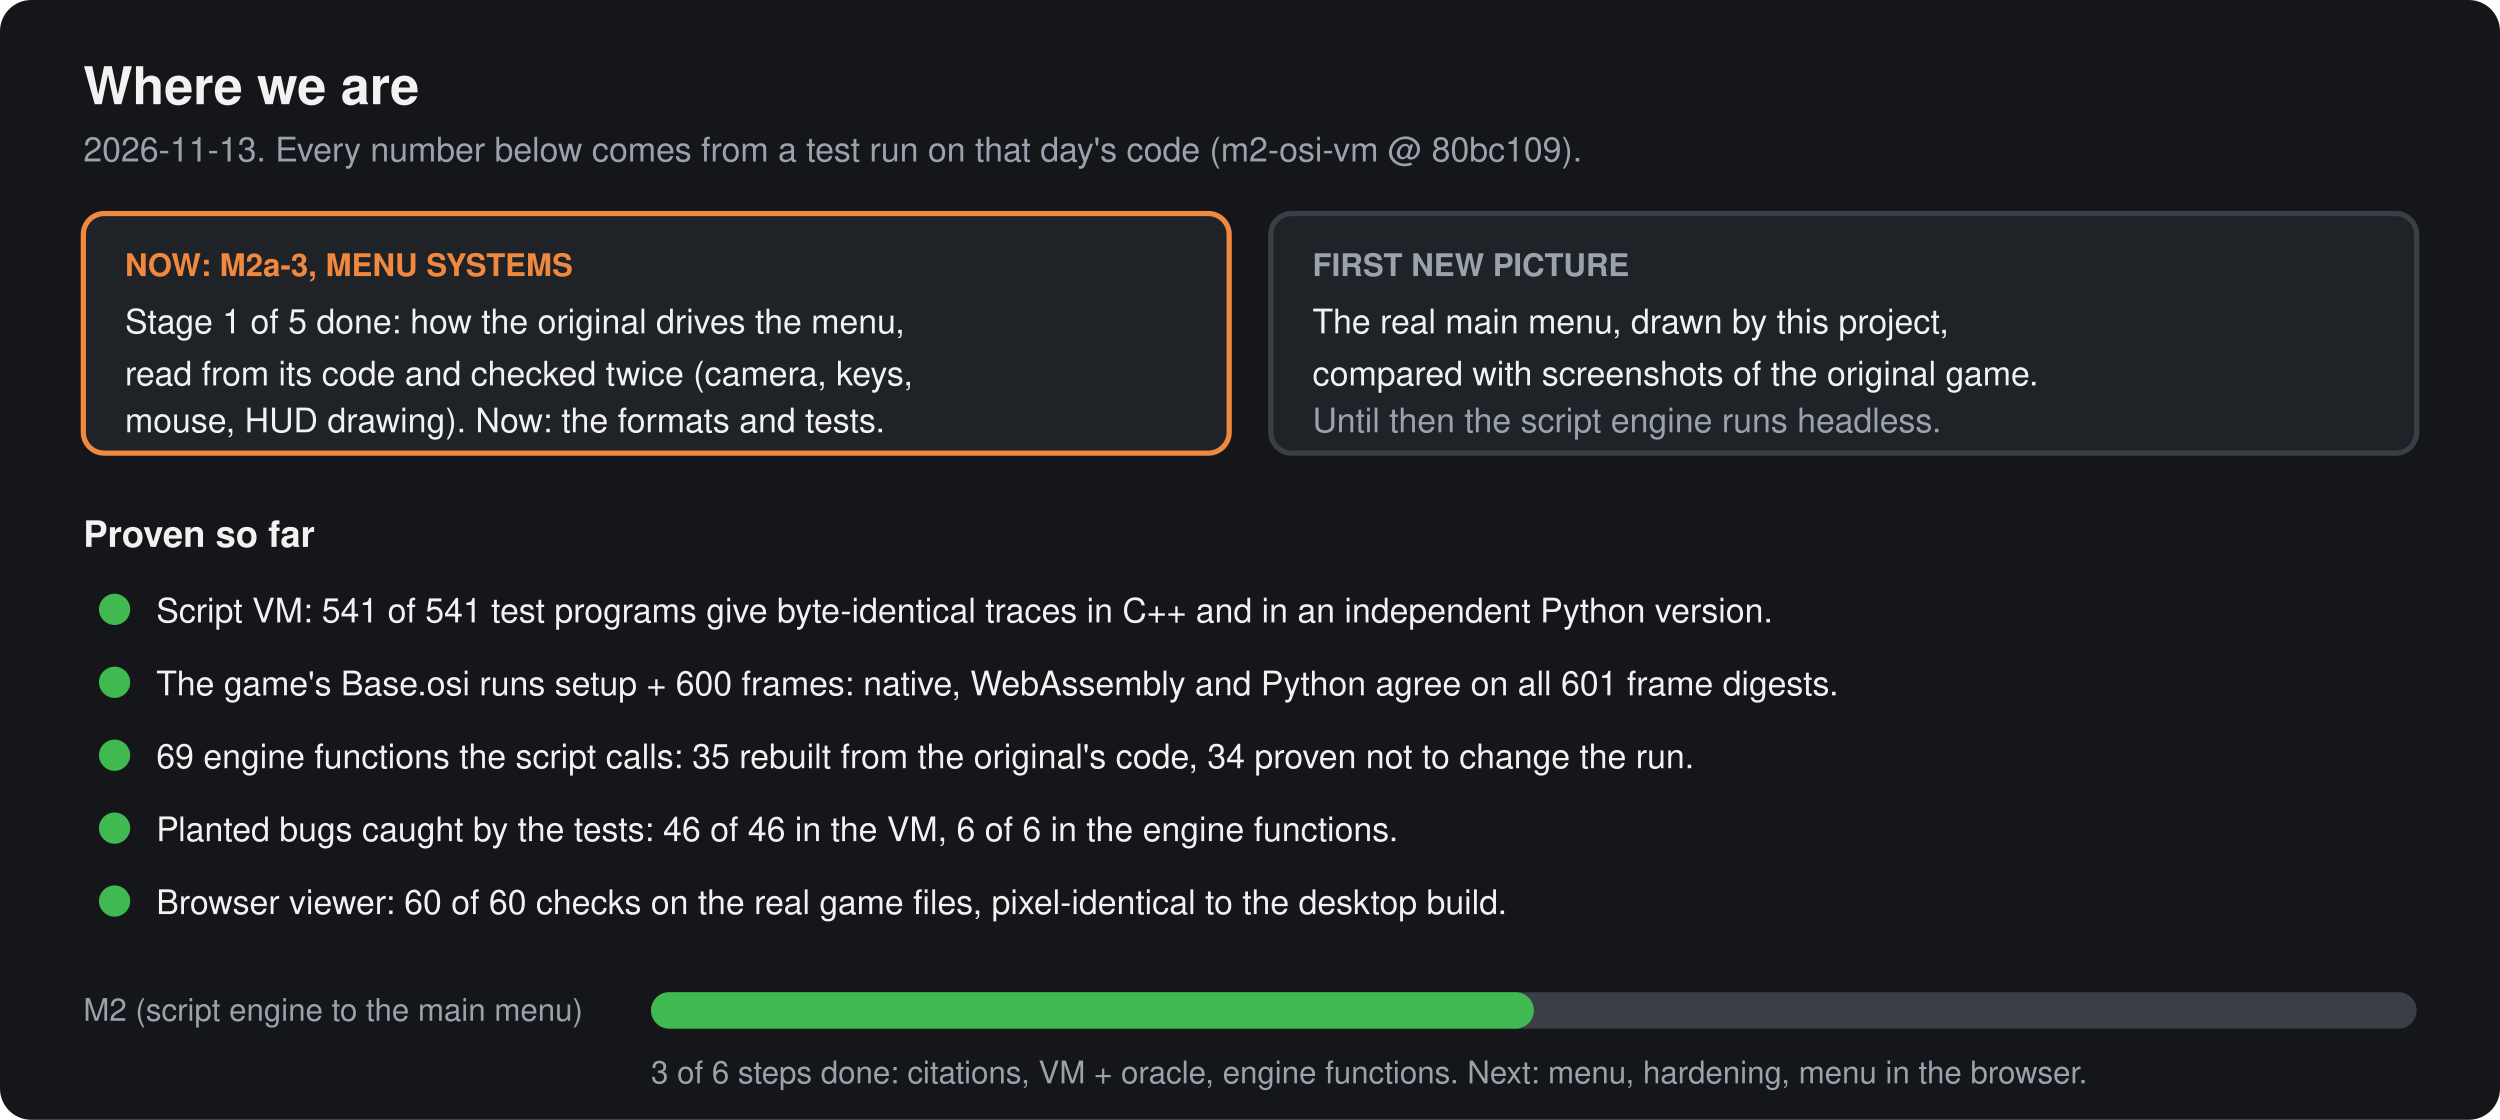
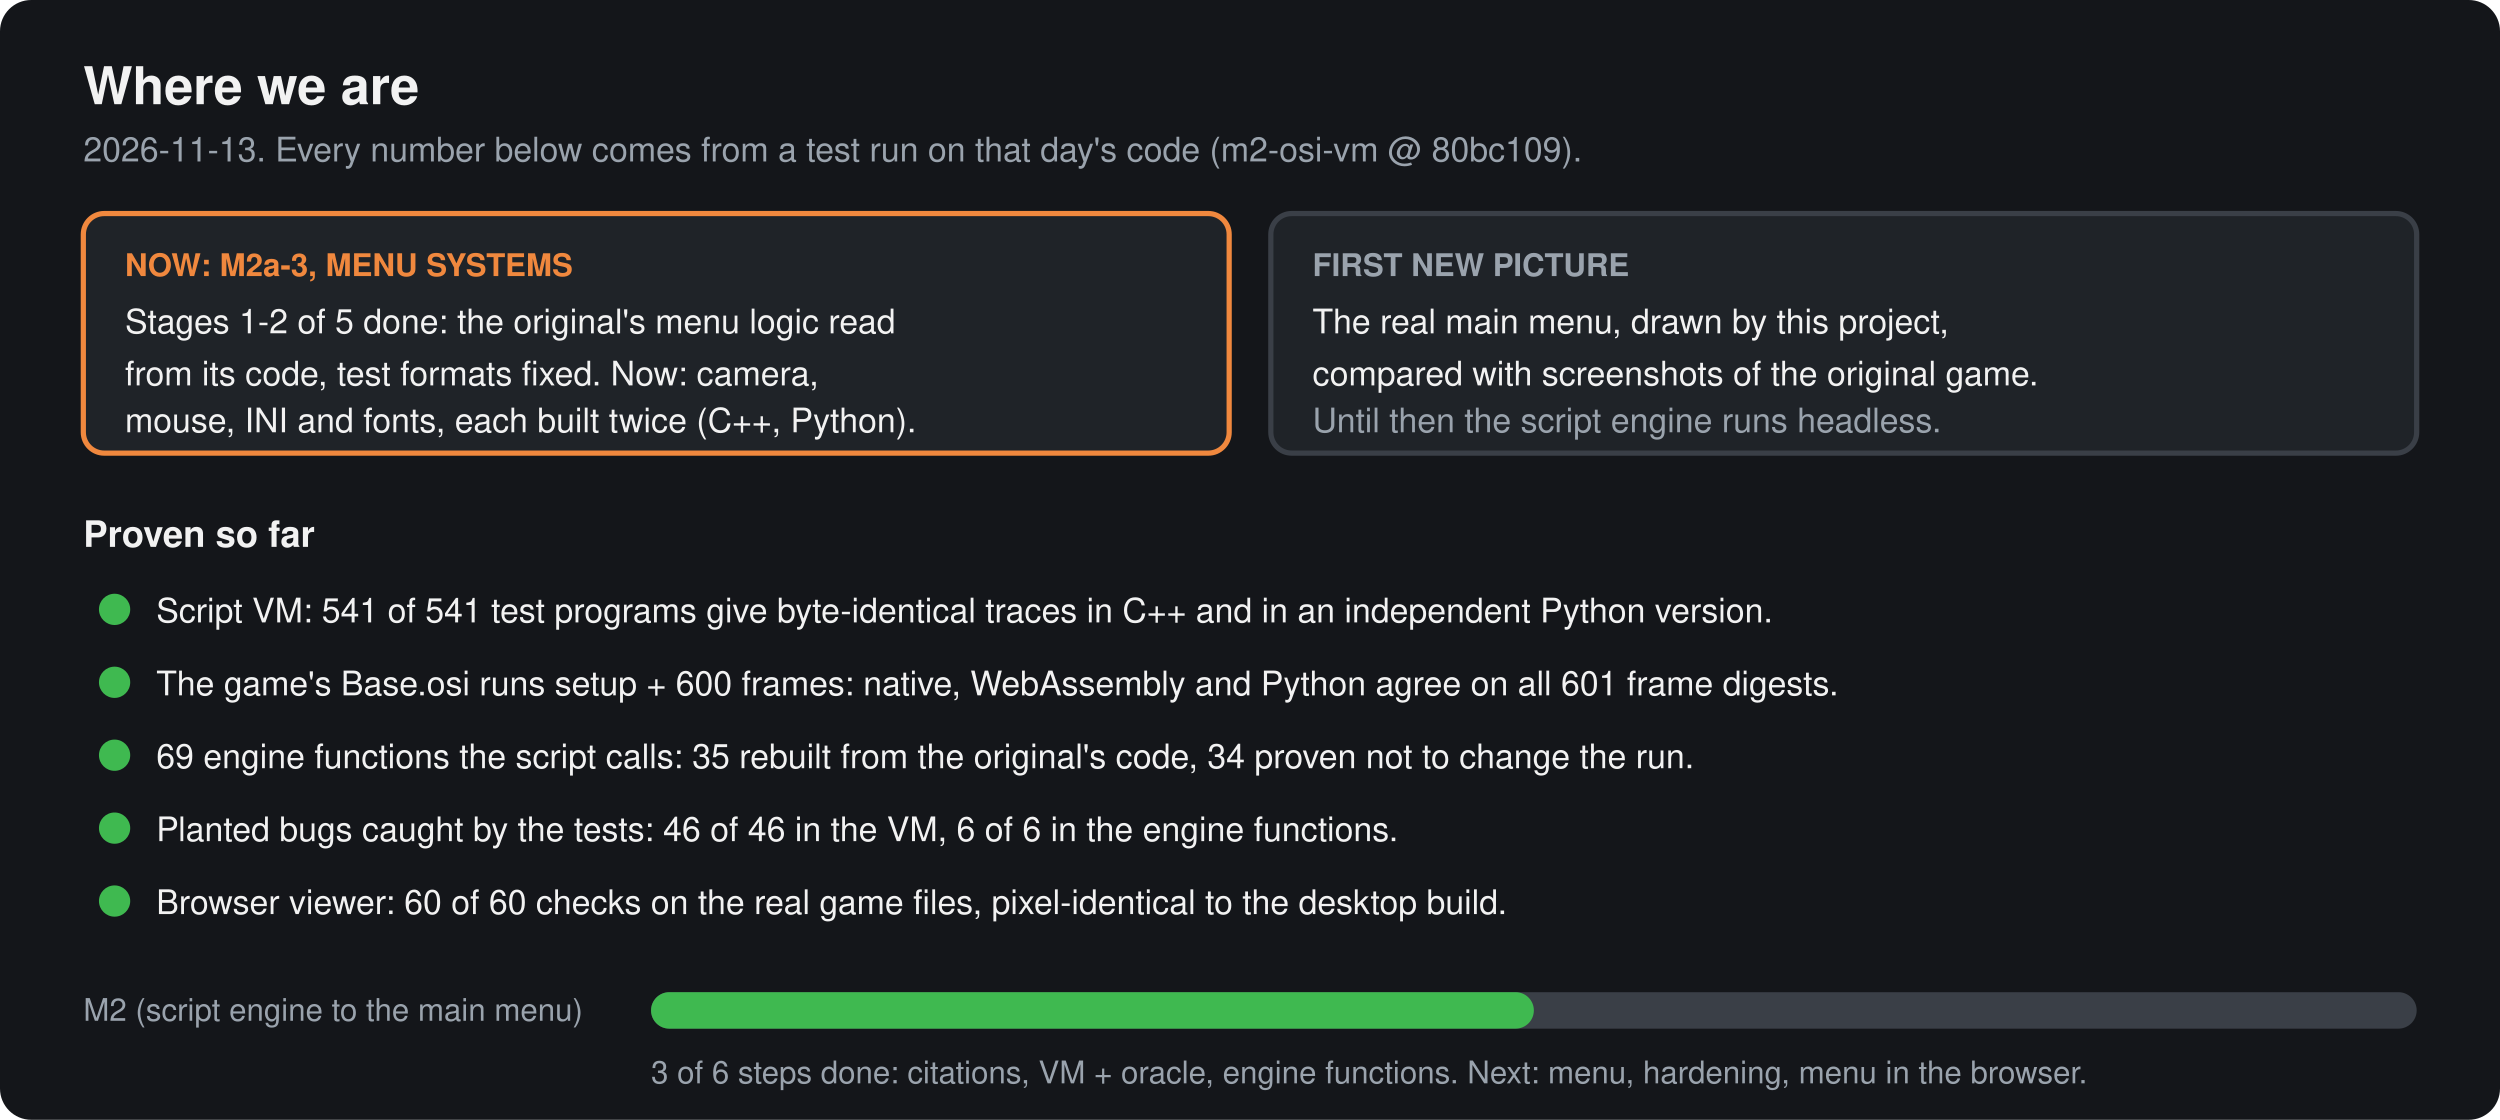
<svg xmlns="http://www.w3.org/2000/svg" viewBox="0 0 960 430" width="960" height="430" font-family="-apple-system, Segoe UI, Helvetica, Arial, sans-serif">
  <rect width="960" height="430" rx="12" fill="#14161a" />
  <text x="32" y="40" fill="#f2f2f2" font-size="20" font-weight="700">Where we are</text>
  <text x="32" y="62" fill="#9aa3ad" font-size="13">2026-11-13. Every number below comes from a test run on that day's code (m2-osi-vm @ 80bc109).</text>
  <rect x="32" y="82" width="440" height="92" rx="8" fill="#1f2328" stroke="#f0883e" stroke-width="2" />
  <text x="48" y="106" fill="#f0883e" font-size="12" font-weight="700">NOW: M2a-3, MENU SYSTEMS</text>
-   <text x="48" y="128" fill="#f2f2f2" font-size="13">Stage 1 of 5 done: how the original drives the menu,</text>
-   <text x="48" y="148" fill="#f2f2f2" font-size="13">read from its code and checked twice (camera, keys,</text>
-   <text x="48" y="166" fill="#f2f2f2" font-size="13">mouse, HUD drawing). Now: the formats and tests.</text>
+   <text x="48" y="128" fill="#f2f2f2" font-size="13">Stages 1-2 of 5 done: the original's menu logic read</text>
+   <text x="48" y="148" fill="#f2f2f2" font-size="13">from its code, test formats fixed. Now: camera,</text>
+   <text x="48" y="166" fill="#f2f2f2" font-size="13">mouse, INI and fonts, each built twice (C++, Python).</text>
  <rect x="488" y="82" width="440" height="92" rx="8" fill="#1f2328" stroke="#3a3f47" stroke-width="2" />
  <text x="504" y="106" fill="#9aa3ad" font-size="12" font-weight="700">FIRST NEW PICTURE</text>
  <text x="504" y="128" fill="#f2f2f2" font-size="13">The real main menu, drawn by this project,</text>
  <text x="504" y="148" fill="#f2f2f2" font-size="13">compared with screenshots of the original game.</text>
  <text x="504" y="166" fill="#9aa3ad" font-size="13">Until then the script engine runs headless.</text>
  <text x="32" y="210" fill="#f2f2f2" font-size="14" font-weight="700">Proven so far</text>
  <g font-size="13">
    <circle cx="44" cy="234" r="6" fill="#3fb950" />
    <text x="60" y="239" fill="#f2f2f2">Script VM: 541 of 541 test programs give byte-identical traces in C++ and in an independent Python version.</text>
    <circle cx="44" cy="262" r="6" fill="#3fb950" />
    <text x="60" y="267" fill="#f2f2f2">The game's Base.osi runs setup + 600 frames: native, WebAssembly and Python agree on all 601 frame digests.</text>
    <circle cx="44" cy="290" r="6" fill="#3fb950" />
    <text x="60" y="295" fill="#f2f2f2">69 engine functions the script calls: 35 rebuilt from the original's code, 34 proven not to change the run.</text>
    <circle cx="44" cy="318" r="6" fill="#3fb950" />
    <text x="60" y="323" fill="#f2f2f2">Planted bugs caught by the tests: 46 of 46 in the VM, 6 of 6 in the engine functions.</text>
    <circle cx="44" cy="346" r="6" fill="#3fb950" />
    <text x="60" y="351" fill="#f2f2f2">Browser viewer: 60 of 60 checks on the real game files, pixel-identical to the desktop build.</text>
  </g>
  <text x="32" y="392" fill="#9aa3ad" font-size="12">M2 (script engine to the main menu)</text>
  <rect x="250" y="381" width="678" height="14" rx="7" fill="#3a3f47" />
  <rect x="250" y="381" width="339" height="14" rx="7" fill="#3fb950" />
  <text x="250" y="416" fill="#9aa3ad" font-size="12">3 of 6 steps done: citations, VM + oracle, engine functions. Next: menu, hardening, menu in the browser.</text>
</svg>
